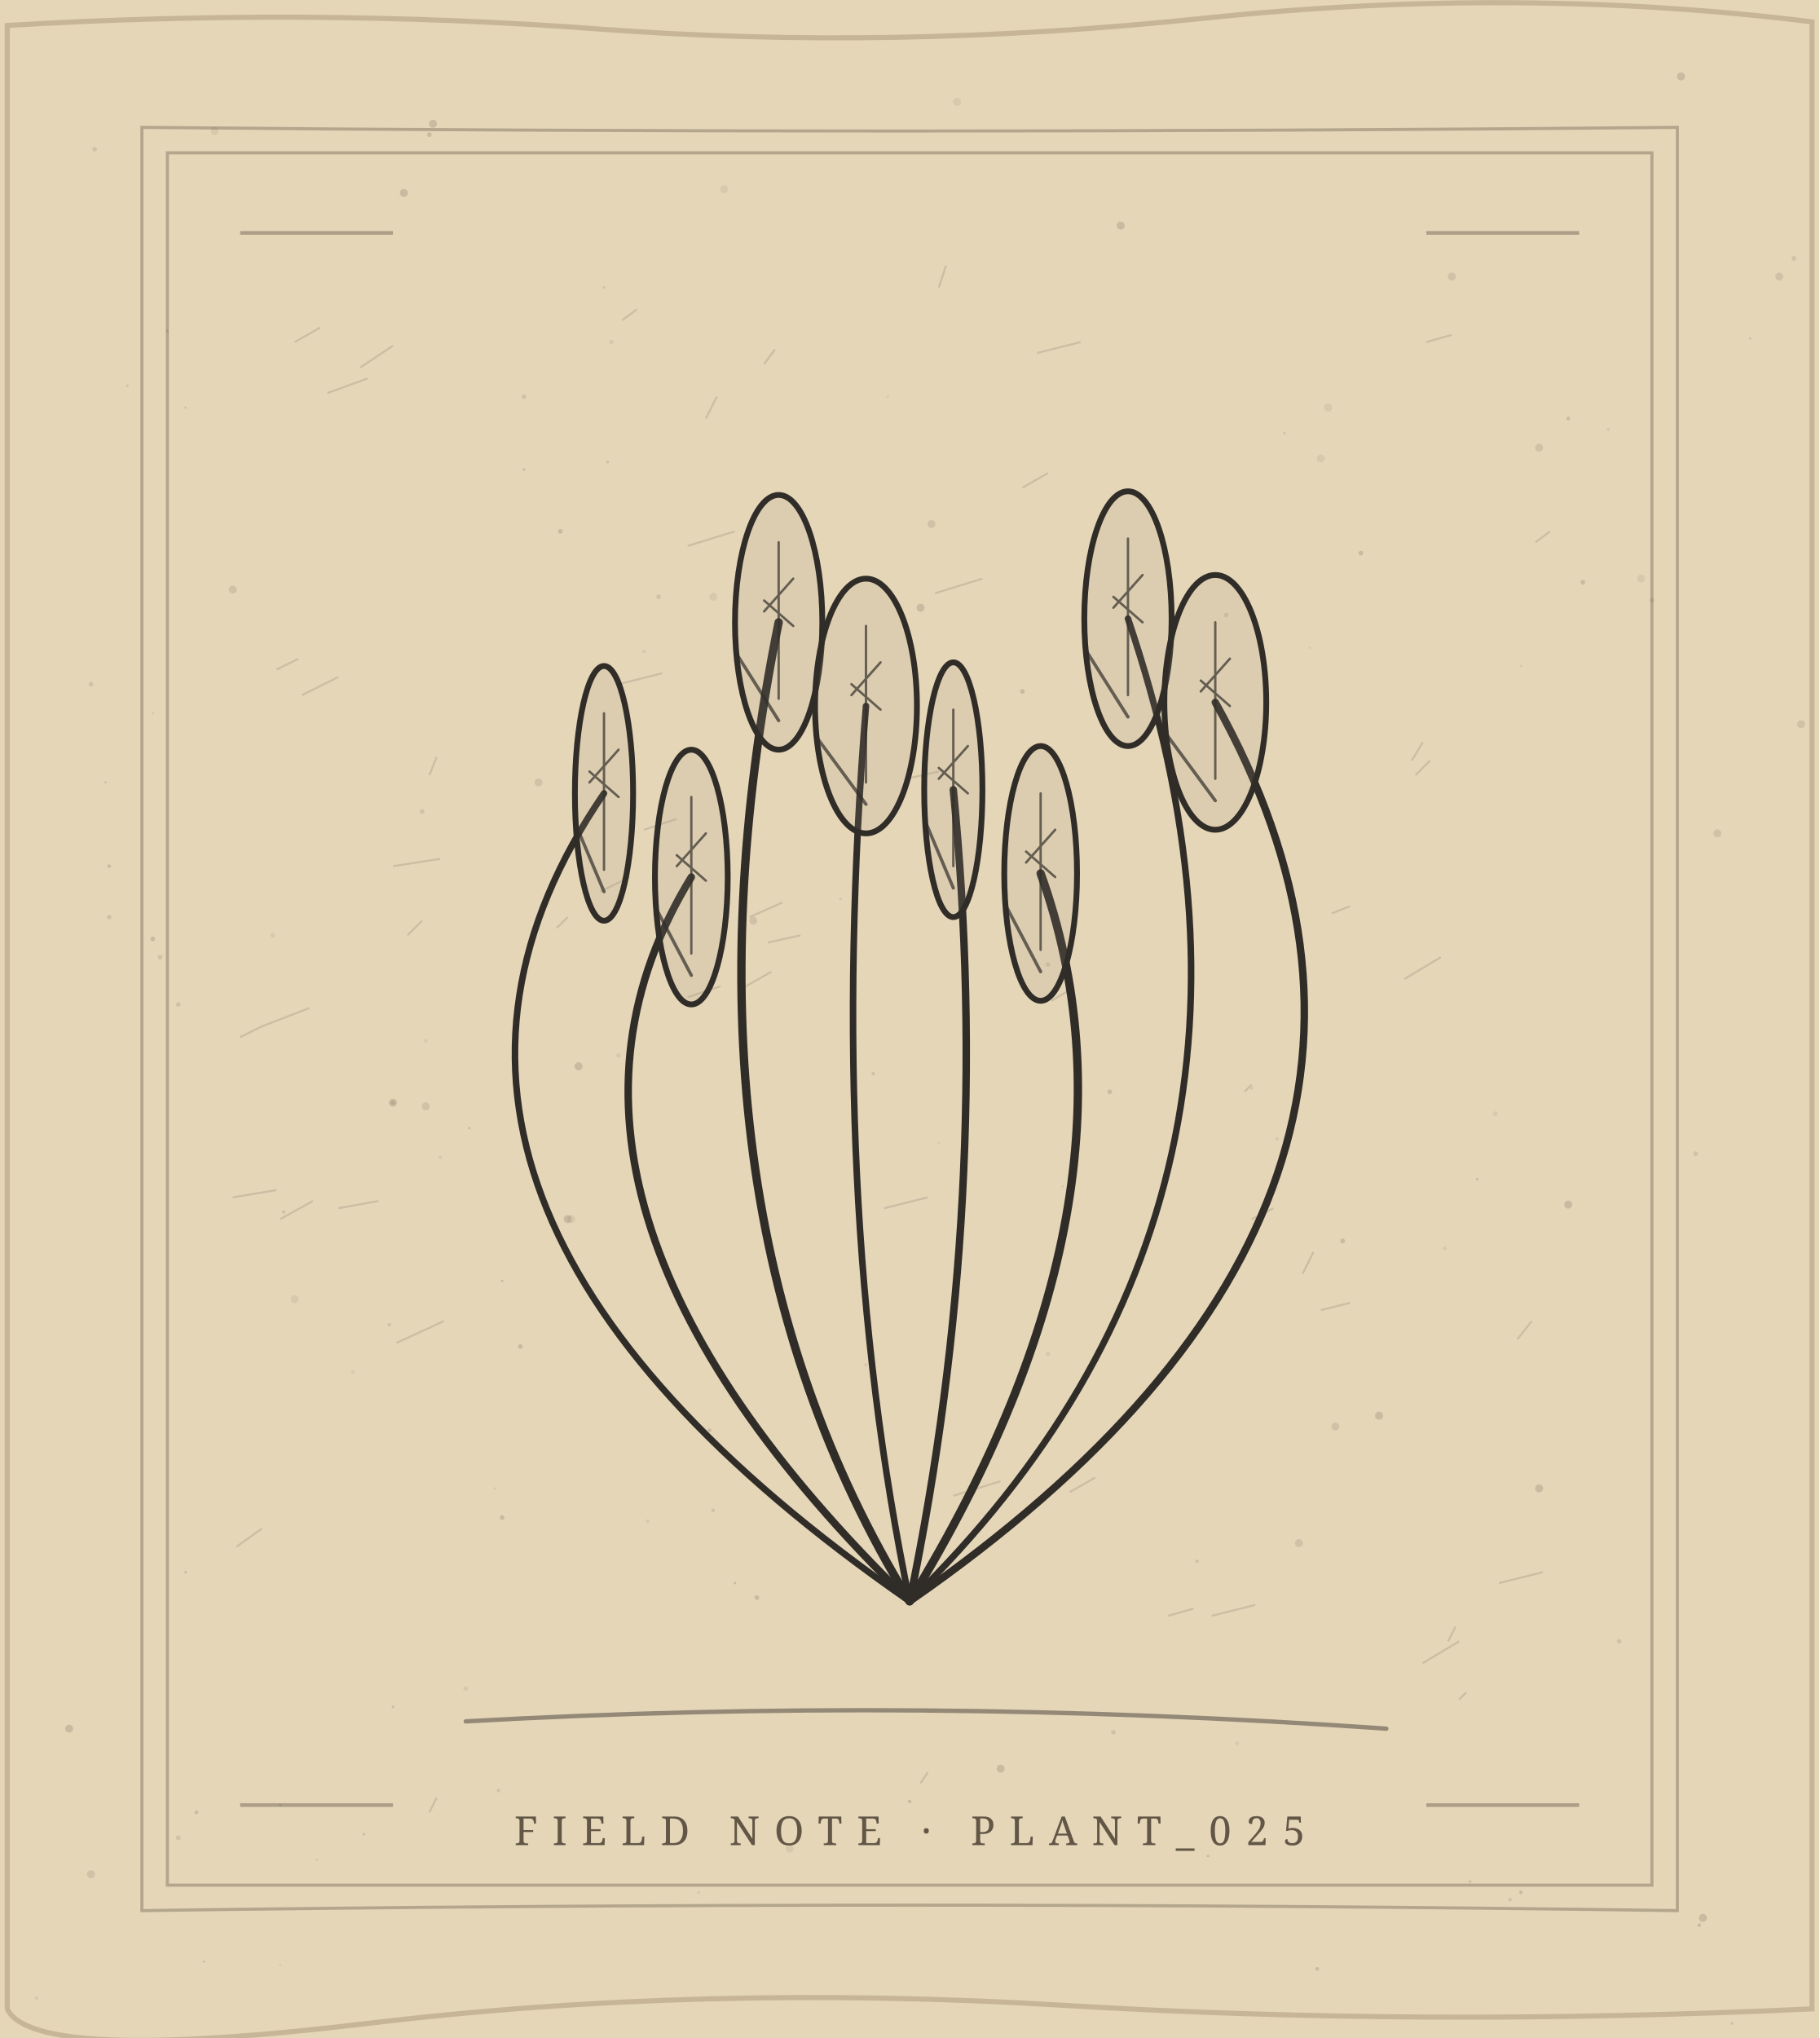
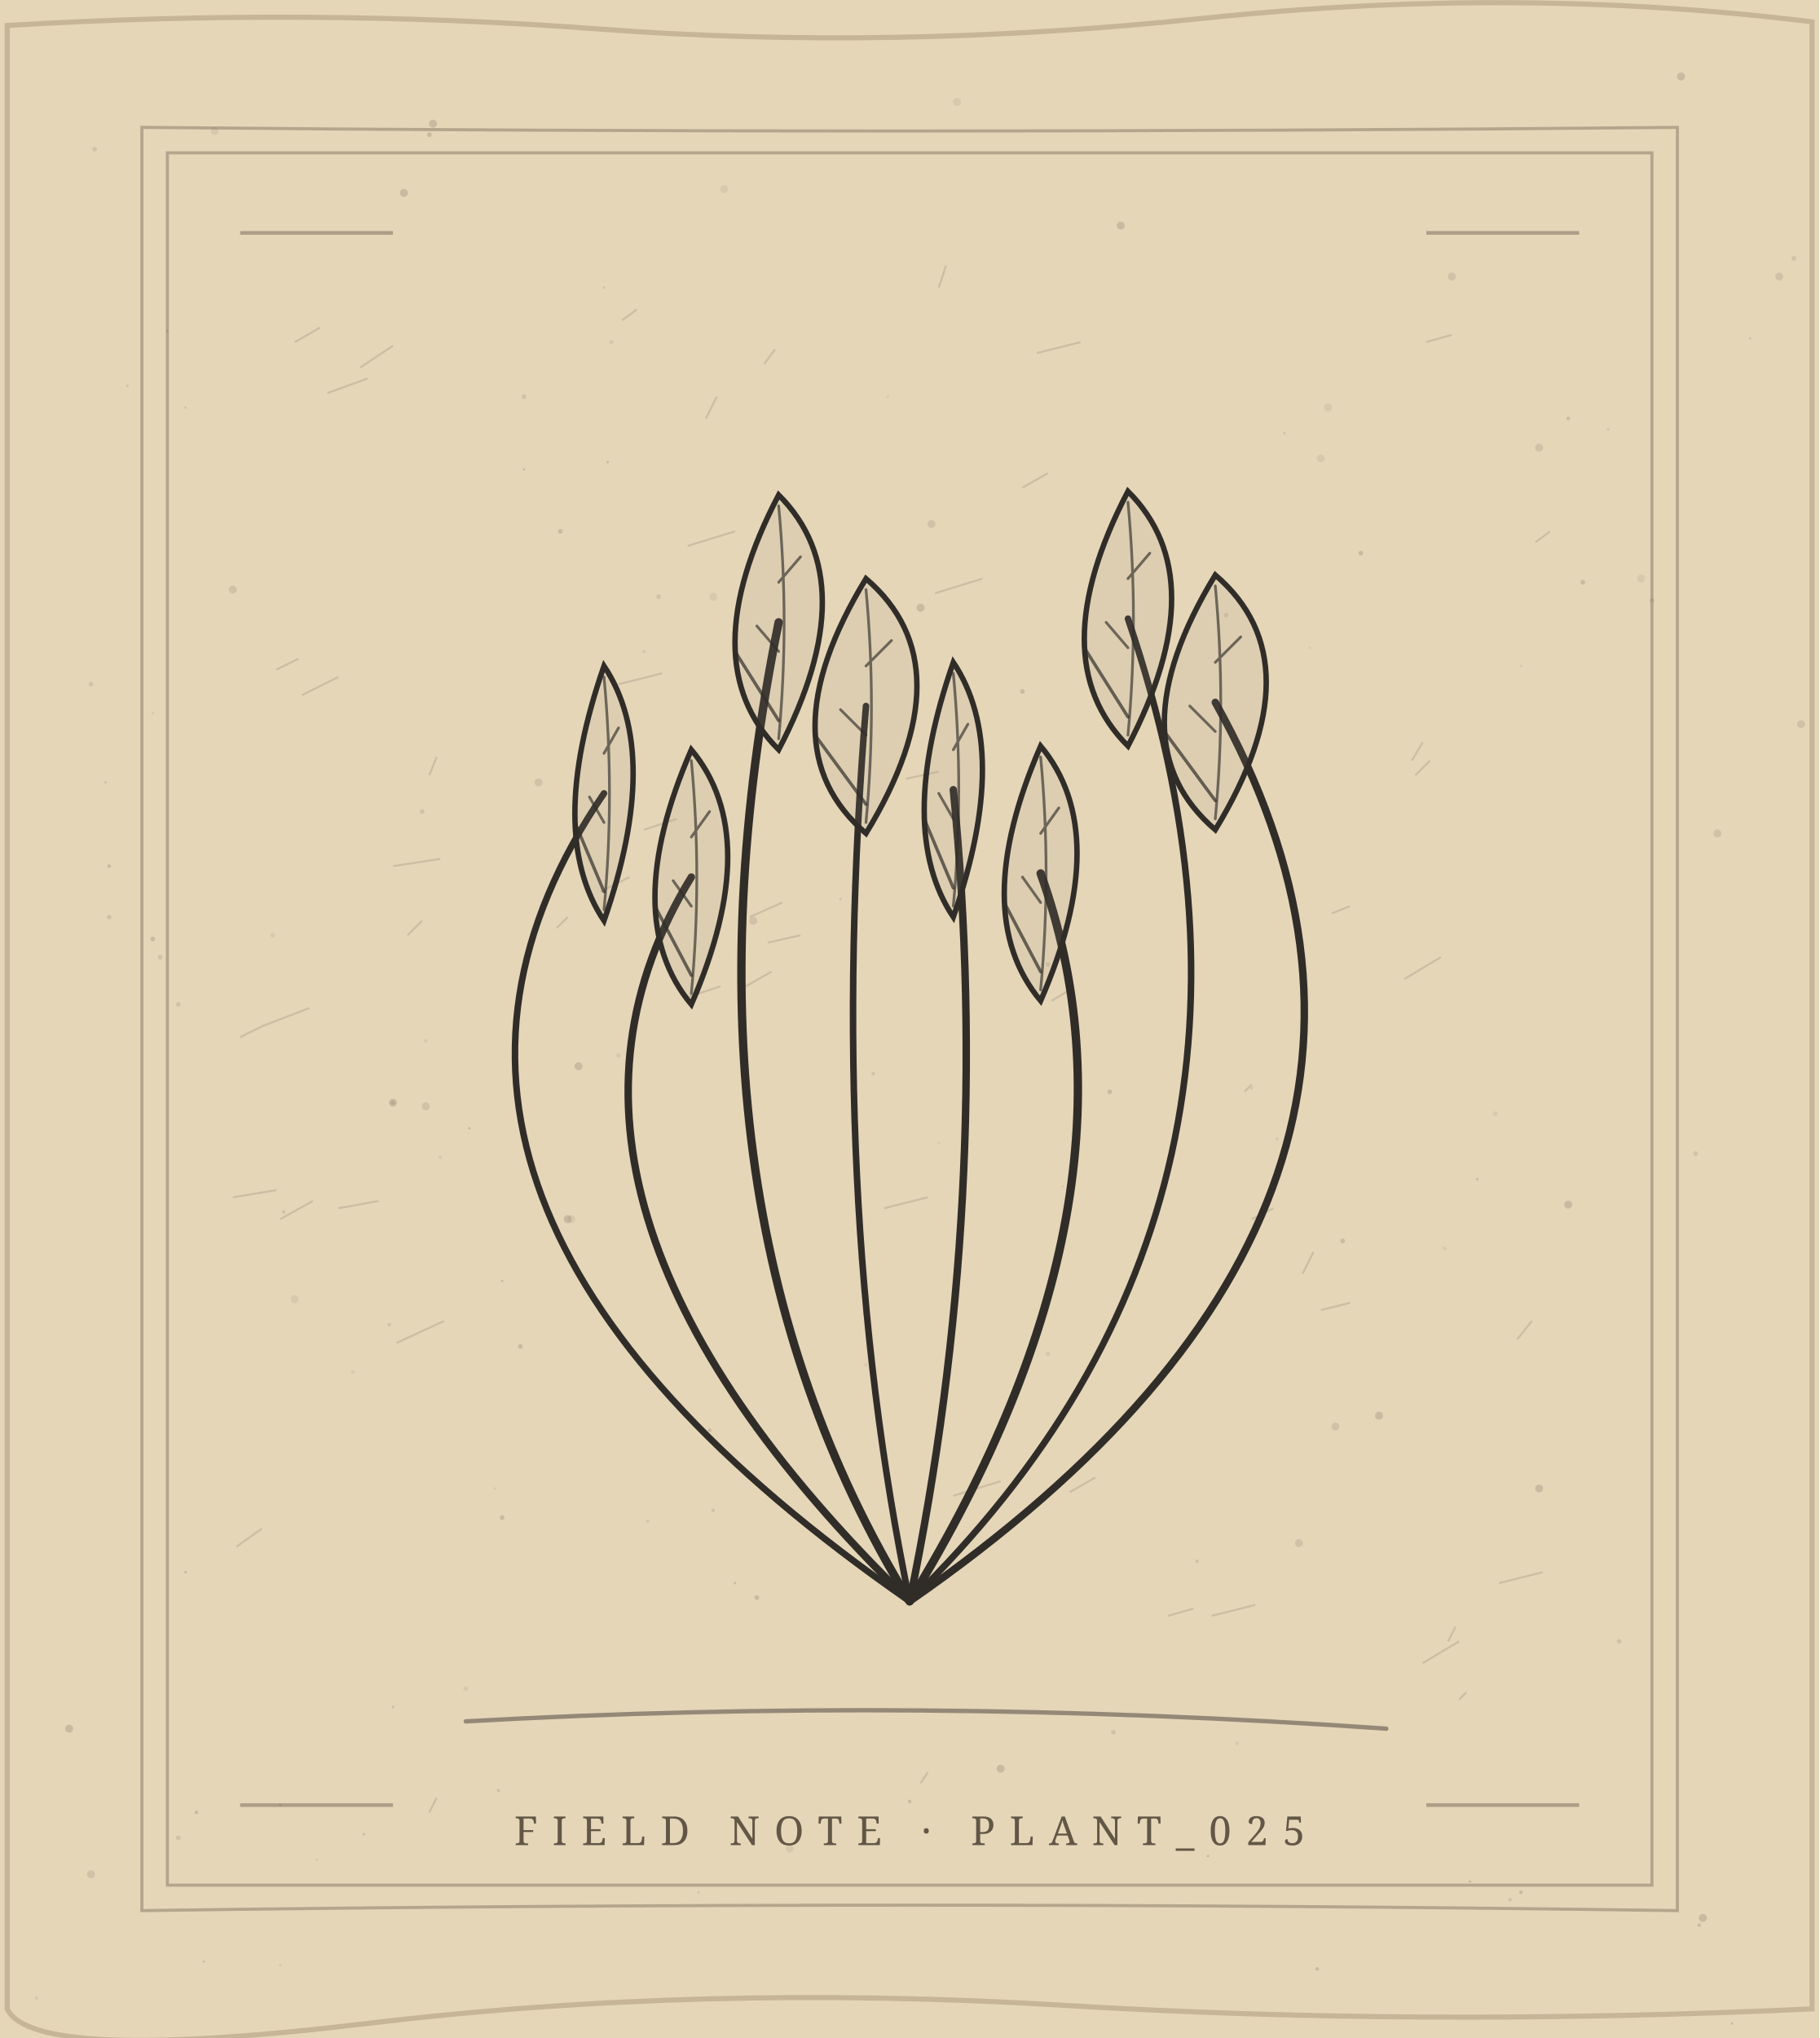
<svg xmlns="http://www.w3.org/2000/svg" viewBox="0 0 500 560" role="img" aria-label="Doğa defterinde kara kalem tür çizimi">
  <rect width="500" height="560" fill="#e5d6b8" />
  <path d="M2 7 Q85 2 165 8 T331 5 T498 6 V552 Q391 557 292 551 T101 556 T2 552 Z" fill="none" stroke="#9c8967" stroke-width="1.4" opacity=".42" />
  <path d="M39 35 Q246 37 461 35 V525 Q251 522 39 525 Z M46 42 H454 V518 H46 Z" fill="none" stroke="#776c57" stroke-width=".85" opacity=".46" />
  <path d="M66 64 h42 M392 64 h42 M66 496 h42 M392 496 h42" stroke="#655b4b" opacity=".45" />
  <circle cx="423" cy="123" r="1.1" fill="#736958" opacity="0.18" />
  <circle cx="263" cy="28" r="1.1" fill="#736958" opacity="0.12" />
  <circle cx="238" cy="375" r="0.5" fill="#736958" opacity="0.12" />
  <circle cx="418" cy="520" r="0.5" fill="#736958" opacity="0.25" />
  <circle cx="379" cy="389" r="1.1" fill="#736958" opacity="0.25" />
  <circle cx="29" cy="215" r="0.35" fill="#736958" opacity="0.18" />
  <circle cx="178" cy="418" r="0.5" fill="#736958" opacity="0.12" />
  <circle cx="363" cy="126" r="1.1" fill="#736958" opacity="0.12" />
  <circle cx="493" cy="71" r="0.65" fill="#736958" opacity="0.18" />
  <circle cx="281" cy="190" r="0.65" fill="#736958" opacity="0.25" />
  <circle cx="369" cy="341" r="0.65" fill="#736958" opacity="0.25" />
  <circle cx="19" cy="475" r="1.1" fill="#736958" opacity="0.25" />
  <circle cx="116" cy="223" r="0.65" fill="#736958" opacity="0.18" />
  <circle cx="157" cy="335" r="1.1" fill="#736958" opacity="0.12" />
  <circle cx="97" cy="377" r="0.5" fill="#736958" opacity="0.12" />
  <circle cx="250" cy="495" r="0.5" fill="#736958" opacity="0.25" />
  <circle cx="143" cy="370" r="0.65" fill="#736958" opacity="0.25" />
  <circle cx="445" cy="451" r="0.65" fill="#736958" opacity="0.18" />
  <circle cx="308" cy="62" r="1.1" fill="#736958" opacity="0.25" />
  <circle cx="42" cy="258" r="0.65" fill="#736958" opacity="0.25" />
  <circle cx="54" cy="498" r="0.5" fill="#736958" opacity="0.25" />
  <circle cx="423" cy="409" r="1.1" fill="#736958" opacity="0.25" />
  <circle cx="476" cy="556" r="0.35" fill="#736958" opacity="0.25" />
  <circle cx="495" cy="199" r="1.1" fill="#736958" opacity="0.18" />
  <circle cx="468" cy="527" r="1.1" fill="#736958" opacity="0.25" />
  <circle cx="167" cy="127" r="0.35" fill="#736958" opacity="0.25" />
  <circle cx="240" cy="295" r="0.5" fill="#736958" opacity="0.18" />
  <circle cx="196" cy="415" r="0.5" fill="#736958" opacity="0.18" />
  <circle cx="144" cy="129" r="0.35" fill="#736958" opacity="0.25" />
  <circle cx="128" cy="464" r="0.65" fill="#736958" opacity="0.12" />
  <circle cx="288" cy="372" r="0.65" fill="#736958" opacity="0.12" />
  <circle cx="56" cy="539" r="0.35" fill="#736958" opacity="0.18" />
  <circle cx="332" cy="510" r="0.35" fill="#736958" opacity="0.25" />
  <circle cx="118" cy="37" r="0.65" fill="#736958" opacity="0.25" />
  <circle cx="365" cy="112" r="1.1" fill="#736958" opacity="0.12" />
  <circle cx="25" cy="515" r="1.1" fill="#736958" opacity="0.18" />
  <circle cx="51" cy="112" r="0.35" fill="#736958" opacity="0.18" />
  <circle cx="340" cy="479" r="0.5" fill="#736958" opacity="0.12" />
  <circle cx="107" cy="364" r="0.5" fill="#736958" opacity="0.18" />
  <circle cx="119" cy="34" r="1.1" fill="#736958" opacity="0.25" />
  <circle cx="100" cy="504" r="0.35" fill="#736958" opacity="0.25" />
  <circle cx="49" cy="505" r="0.65" fill="#736958" opacity="0.18" />
  <circle cx="217" cy="508" r="1.1" fill="#736958" opacity="0.12" />
  <circle cx="208" cy="439" r="0.65" fill="#736958" opacity="0.25" />
  <circle cx="329" cy="429" r="0.5" fill="#736958" opacity="0.18" />
  <circle cx="442" cy="118" r="0.35" fill="#736958" opacity="0.18" />
  <circle cx="357" cy="424" r="1.1" fill="#736958" opacity="0.18" />
  <circle cx="462" cy="21" r="1.1" fill="#736958" opacity="0.25" />
  <circle cx="292" cy="326" r="0.35" fill="#736958" opacity="0.12" />
  <circle cx="117" cy="304" r="1.1" fill="#736958" opacity="0.18" />
  <circle cx="451" cy="159" r="1.1" fill="#736958" opacity="0.12" />
  <circle cx="207" cy="253" r="1.1" fill="#736958" opacity="0.18" />
  <circle cx="196" cy="164" r="1.1" fill="#736958" opacity="0.12" />
  <circle cx="59" cy="36" r="1.1" fill="#736958" opacity="0.12" />
  <circle cx="108" cy="303" r="0.65" fill="#736958" opacity="0.18" />
  <circle cx="30" cy="252" r="0.65" fill="#736958" opacity="0.18" />
  <circle cx="244" cy="109" r="0.35" fill="#736958" opacity="0.12" />
  <circle cx="431" cy="115" r="0.5" fill="#736958" opacity="0.25" />
  <circle cx="44" cy="263" r="0.65" fill="#736958" opacity="0.18" />
  <circle cx="305" cy="300" r="0.65" fill="#736958" opacity="0.25" />
  <circle cx="25" cy="188" r="0.65" fill="#736958" opacity="0.18" />
  <circle cx="166" cy="79" r="0.35" fill="#736958" opacity="0.18" />
  <circle cx="159" cy="293" r="1.1" fill="#736958" opacity="0.25" />
  <circle cx="181" cy="164" r="0.65" fill="#736958" opacity="0.18" />
  <circle cx="199" cy="52" r="1.1" fill="#736958" opacity="0.12" />
  <circle cx="77" cy="496" r="0.35" fill="#736958" opacity="0.25" />
  <circle cx="177" cy="179" r="0.5" fill="#736958" opacity="0.12" />
  <circle cx="231" cy="247" r="0.35" fill="#736958" opacity="0.18" />
  <circle cx="42" cy="196" r="0.35" fill="#736958" opacity="0.12" />
  <circle cx="49" cy="276" r="0.65" fill="#736958" opacity="0.18" />
  <circle cx="418" cy="183" r="0.35" fill="#736958" opacity="0.12" />
  <circle cx="78" cy="333" r="0.5" fill="#736958" opacity="0.18" />
  <circle cx="121" cy="318" r="0.5" fill="#736958" opacity="0.12" />
  <circle cx="156" cy="335" r="1.1" fill="#736958" opacity="0.25" />
  <circle cx="435" cy="160" r="0.65" fill="#736958" opacity="0.25" />
  <circle cx="35" cy="106" r="0.35" fill="#736958" opacity="0.18" />
  <circle cx="374" cy="152" r="0.65" fill="#736958" opacity="0.25" />
  <circle cx="344" cy="299" r="0.5" fill="#736958" opacity="0.12" />
  <circle cx="77" cy="540" r="0.35" fill="#736958" opacity="0.12" />
  <circle cx="138" cy="352" r="0.35" fill="#736958" opacity="0.25" />
  <circle cx="81" cy="357" r="1.1" fill="#736958" opacity="0.12" />
  <circle cx="138" cy="417" r="0.65" fill="#736958" opacity="0.25" />
  <circle cx="454" cy="165" r="0.65" fill="#736958" opacity="0.18" />
  <circle cx="399" cy="76" r="1.1" fill="#736958" opacity="0.18" />
  <circle cx="136" cy="409" r="0.35" fill="#736958" opacity="0.12" />
  <circle cx="466" cy="317" r="0.65" fill="#736958" opacity="0.18" />
  <circle cx="108" cy="469" r="0.35" fill="#736958" opacity="0.25" />
  <circle cx="117" cy="286" r="0.5" fill="#736958" opacity="0.12" />
  <circle cx="472" cy="229" r="1.1" fill="#736958" opacity="0.18" />
  <circle cx="46" cy="91" r="0.35" fill="#736958" opacity="0.25" />
  <circle cx="353" cy="119" r="0.35" fill="#736958" opacity="0.18" />
  <circle cx="351" cy="313" r="0.5" fill="#736958" opacity="0.12" />
  <circle cx="195" cy="393" r="0.5" fill="#736958" opacity="0.25" />
  <circle cx="288" cy="265" r="0.65" fill="#736958" opacity="0.18" />
  <circle cx="415" cy="522" r="0.5" fill="#736958" opacity="0.18" />
  <circle cx="367" cy="392" r="1.1" fill="#736958" opacity="0.18" />
  <circle cx="137" cy="492" r="0.5" fill="#736958" opacity="0.18" />
  <circle cx="10" cy="549" r="0.5" fill="#736958" opacity="0.12" />
  <circle cx="30" cy="238" r="0.5" fill="#736958" opacity="0.25" />
  <circle cx="406" cy="324" r="0.35" fill="#736958" opacity="0.25" />
  <circle cx="404" cy="517" r="0.35" fill="#736958" opacity="0.25" />
  <circle cx="129" cy="310" r="0.35" fill="#736958" opacity="0.25" />
  <circle cx="431" cy="331" r="1.1" fill="#736958" opacity="0.25" />
  <circle cx="337" cy="169" r="0.65" fill="#736958" opacity="0.18" />
  <circle cx="154" cy="146" r="0.65" fill="#736958" opacity="0.25" />
  <circle cx="87" cy="511" r="0.35" fill="#736958" opacity="0.12" />
  <circle cx="360" cy="178" r="0.35" fill="#736958" opacity="0.12" />
  <circle cx="26" cy="41" r="0.65" fill="#736958" opacity="0.18" />
  <circle cx="75" cy="257" r="0.65" fill="#736958" opacity="0.12" />
  <circle cx="258" cy="314" r="0.35" fill="#736958" opacity="0.12" />
  <circle cx="489" cy="76" r="1.1" fill="#736958" opacity="0.18" />
  <circle cx="111" cy="53" r="1.1" fill="#736958" opacity="0.25" />
  <circle cx="467" cy="529" r="0.5" fill="#736958" opacity="0.25" />
  <circle cx="148" cy="215" r="1.1" fill="#736958" opacity="0.18" />
  <circle cx="306" cy="476" r="0.65" fill="#736958" opacity="0.18" />
  <circle cx="51" cy="432" r="0.35" fill="#736958" opacity="0.25" />
  <circle cx="64" cy="162" r="1.1" fill="#736958" opacity="0.18" />
  <circle cx="108" cy="303" r="1.1" fill="#736958" opacity="0.25" />
  <circle cx="170" cy="290" r="0.65" fill="#736958" opacity="0.12" />
  <circle cx="481" cy="93" r="0.35" fill="#736958" opacity="0.18" />
  <circle cx="168" cy="94" r="0.65" fill="#736958" opacity="0.12" />
  <circle cx="256" cy="144" r="1.1" fill="#736958" opacity="0.18" />
  <circle cx="397" cy="343" r="0.5" fill="#736958" opacity="0.12" />
  <circle cx="362" cy="541" r="0.5" fill="#736958" opacity="0.25" />
  <circle cx="202" cy="435" r="0.35" fill="#736958" opacity="0.25" />
  <circle cx="253" cy="167" r="1.1" fill="#736958" opacity="0.25" />
  <circle cx="275" cy="486" r="1.1" fill="#736958" opacity="0.25" />
  <circle cx="144" cy="109" r="0.65" fill="#736958" opacity="0.18" />
  <circle cx="192" cy="520" r="0.35" fill="#736958" opacity="0.18" />
  <circle cx="411" cy="306" r="0.65" fill="#736958" opacity="0.12" />
  <path d="M398 451 l2 -4" stroke="#736958" stroke-width=".55" opacity=".22" />
  <path d="M109 369 l13 -6" stroke="#736958" stroke-width=".55" opacity=".22" />
  <path d="M189 150 l13 -4" stroke="#736958" stroke-width=".55" opacity=".22" />
  <path d="M412 435 l12 -3" stroke="#736958" stroke-width=".55" opacity=".22" />
  <path d="M76 184 l6 -3" stroke="#736958" stroke-width=".55" opacity=".22" />
  <path d="M253 490 l2 -3" stroke="#736958" stroke-width=".55" opacity=".22" />
  <path d="M401 467 l2 -2" stroke="#736958" stroke-width=".55" opacity=".22" />
  <path d="M165 245 l8 -4" stroke="#736958" stroke-width=".55" opacity=".22" />
  <path d="M249 214 l9 -2" stroke="#736958" stroke-width=".55" opacity=".22" />
  <path d="M391 457 l10 -6" stroke="#736958" stroke-width=".55" opacity=".22" />
  <path d="M210 100 l3 -4" stroke="#736958" stroke-width=".55" opacity=".22" />
  <path d="M342 300 l2 -2" stroke="#736958" stroke-width=".55" opacity=".22" />
  <path d="M77 335 l9 -5" stroke="#736958" stroke-width=".55" opacity=".22" />
  <path d="M211 259 l9 -2" stroke="#736958" stroke-width=".55" opacity=".22" />
  <path d="M118 213 l2 -5" stroke="#736958" stroke-width=".55" opacity=".22" />
  <path d="M321 444 l7 -2" stroke="#736958" stroke-width=".55" opacity=".22" />
  <path d="M81 94 l7 -4" stroke="#736958" stroke-width=".55" opacity=".22" />
  <path d="M65 425 l7 -5" stroke="#736958" stroke-width=".55" opacity=".22" />
  <path d="M177 228 l9 -3" stroke="#736958" stroke-width=".55" opacity=".22" />
  <path d="M72 282 l13 -5" stroke="#736958" stroke-width=".55" opacity=".22" />
  <path d="M90 108 l11 -4" stroke="#736958" stroke-width=".55" opacity=".22" />
  <path d="M389 213 l4 -4" stroke="#736958" stroke-width=".55" opacity=".22" />
  <path d="M417 368 l4 -5" stroke="#736958" stroke-width=".55" opacity=".22" />
  <path d="M262 411 l13 -4" stroke="#736958" stroke-width=".55" opacity=".22" />
  <path d="M189 274 l9 -3" stroke="#736958" stroke-width=".55" opacity=".22" />
  <path d="M243 332 l12 -3" stroke="#736958" stroke-width=".55" opacity=".22" />
  <path d="M153 255 l3 -3" stroke="#736958" stroke-width=".55" opacity=".22" />
  <path d="M108 238 l13 -2" stroke="#736958" stroke-width=".55" opacity=".22" />
  <path d="M422 149 l4 -3" stroke="#736958" stroke-width=".55" opacity=".22" />
  <path d="M64 329 l12 -2" stroke="#736958" stroke-width=".55" opacity=".22" />
  <path d="M66 285 l6 -3" stroke="#736958" stroke-width=".55" opacity=".22" />
  <path d="M257 163 l13 -4" stroke="#736958" stroke-width=".55" opacity=".22" />
  <path d="M112 257 l4 -4" stroke="#736958" stroke-width=".55" opacity=".22" />
  <path d="M171 88 l4 -3" stroke="#736958" stroke-width=".55" opacity=".22" />
  <path d="M194 115 l3 -6" stroke="#736958" stroke-width=".55" opacity=".22" />
  <path d="M294 410 l7 -4" stroke="#736958" stroke-width=".55" opacity=".22" />
  <path d="M118 498 l2 -4" stroke="#736958" stroke-width=".55" opacity=".22" />
  <path d="M289 275 l5 -3" stroke="#736958" stroke-width=".55" opacity=".22" />
  <path d="M281 134 l7 -4" stroke="#736958" stroke-width=".55" opacity=".22" />
  <path d="M83 191 l10 -5" stroke="#736958" stroke-width=".55" opacity=".22" />
  <path d="M363 360 l8 -2" stroke="#736958" stroke-width=".55" opacity=".22" />
  <path d="M333 444 l12 -3" stroke="#736958" stroke-width=".55" opacity=".22" />
  <path d="M344 335 l6 -3" stroke="#736958" stroke-width=".55" opacity=".22" />
  <path d="M170 188 l12 -3" stroke="#736958" stroke-width=".55" opacity=".22" />
  <path d="M99 101 l9 -6" stroke="#736958" stroke-width=".55" opacity=".22" />
  <path d="M285 97 l12 -3" stroke="#736958" stroke-width=".55" opacity=".22" />
  <path d="M392 94 l7 -2" stroke="#736958" stroke-width=".55" opacity=".22" />
  <path d="M366 251 l5 -2" stroke="#736958" stroke-width=".55" opacity=".22" />
  <path d="M258 79 l2 -6" stroke="#736958" stroke-width=".55" opacity=".22" />
  <path d="M388 209 l3 -5" stroke="#736958" stroke-width=".55" opacity=".22" />
  <path d="M358 350 l3 -6" stroke="#736958" stroke-width=".55" opacity=".22" />
  <path d="M206 252 l9 -4" stroke="#736958" stroke-width=".55" opacity=".22" />
  <path d="M205 271 l7 -4" stroke="#736958" stroke-width=".55" opacity=".22" />
  <path d="M93 332 l11 -2" stroke="#736958" stroke-width=".55" opacity=".22" />
  <path d="M386 269 l10 -6" stroke="#736958" stroke-width=".55" opacity=".22" />
  <path d="M250 440 Q90 329 166.0 218" fill="none" stroke="#302d29" stroke-width="1.8" stroke-linecap="round" stroke-linejoin="round" opacity="1" />
-   <ellipse cx="166.0" cy="218" rx="8" ry="35" fill="#a89c8326" stroke="#302d29" stroke-width="1.6" />
-   <path d="M166.0 196 l0 43 M162.0 212 l8 7 M170.0 206 l-8 9" fill="none" stroke="#302d29" stroke-width="0.65" stroke-linecap="round" stroke-linejoin="round" opacity="0.7" />
+   <path d="M166 183 Q182 207 166 253 Q150 229 166 183 Z" fill="#a89c8320" stroke="#302d29" stroke-width="1.5" />
+   <path d="M166 186 Q169 218 166 250 M166 207 l4 -7 M166 226 l-4 -7" fill="none" stroke="#302d29" stroke-width="0.75" stroke-linecap="round" stroke-linejoin="round" opacity="0.65" />
  <path d="M166.0 245 l-8 -19" fill="none" stroke="#302d29" stroke-width="0.9" stroke-linecap="round" stroke-linejoin="round" opacity="0.7" />
  <path d="M250 440 Q136 329 190.0 241" fill="none" stroke="#302d29" stroke-width="2.05" stroke-linecap="round" stroke-linejoin="round" opacity="1" />
-   <ellipse cx="190.0" cy="241" rx="10" ry="35" fill="#a89c8326" stroke="#302d29" stroke-width="1.6" />
-   <path d="M190.0 219 l0 43 M186.0 235 l8 7 M194.0 229 l-8 9" fill="none" stroke="#302d29" stroke-width="0.65" stroke-linecap="round" stroke-linejoin="round" opacity="0.7" />
+   <path d="M190 206 Q210 230 190 276 Q170 252 190 206 Z" fill="#a89c8320" stroke="#302d29" stroke-width="1.5" />
+   <path d="M190 209 Q193 241 190 273 M190 230 l5 -7 M190 249 l-5 -7" fill="none" stroke="#302d29" stroke-width="0.75" stroke-linecap="round" stroke-linejoin="round" opacity="0.65" />
  <path d="M190.0 268 l-10 -19" fill="none" stroke="#302d29" stroke-width="0.9" stroke-linecap="round" stroke-linejoin="round" opacity="0.7" />
  <path d="M250 440 Q182 329 214.0 171" fill="none" stroke="#302d29" stroke-width="2.3" stroke-linecap="round" stroke-linejoin="round" opacity="1" />
-   <ellipse cx="214.0" cy="171" rx="12" ry="35" fill="#a89c8326" stroke="#302d29" stroke-width="1.6" />
-   <path d="M214.0 149 l0 43 M210.0 165 l8 7 M218.0 159 l-8 9" fill="none" stroke="#302d29" stroke-width="0.65" stroke-linecap="round" stroke-linejoin="round" opacity="0.7" />
+   <path d="M214 136 Q238 160 214 206 Q190 182 214 136 Z" fill="#a89c8320" stroke="#302d29" stroke-width="1.5" />
+   <path d="M214 139 Q217 171 214 203 M214 160 l6 -7 M214 179 l-6 -7" fill="none" stroke="#302d29" stroke-width="0.75" stroke-linecap="round" stroke-linejoin="round" opacity="0.65" />
  <path d="M214.0 198 l-12 -19" fill="none" stroke="#302d29" stroke-width="0.9" stroke-linecap="round" stroke-linejoin="round" opacity="0.7" />
  <path d="M250 440 Q227 329 238.0 194" fill="none" stroke="#302d29" stroke-width="1.8" stroke-linecap="round" stroke-linejoin="round" opacity="1" />
-   <ellipse cx="238.0" cy="194" rx="14" ry="35" fill="#a89c8326" stroke="#302d29" stroke-width="1.6" />
-   <path d="M238.0 172 l0 43 M234.0 188 l8 7 M242.0 182 l-8 9" fill="none" stroke="#302d29" stroke-width="0.65" stroke-linecap="round" stroke-linejoin="round" opacity="0.7" />
+   <path d="M238 159 Q266 183 238 229 Q210 205 238 159 Z" fill="#a89c8320" stroke="#302d29" stroke-width="1.5" />
+   <path d="M238 162 Q241 194 238 226 M238 183 l7 -7 M238 202 l-7 -7" fill="none" stroke="#302d29" stroke-width="0.75" stroke-linecap="round" stroke-linejoin="round" opacity="0.65" />
  <path d="M238.0 221 l-14 -19" fill="none" stroke="#302d29" stroke-width="0.9" stroke-linecap="round" stroke-linejoin="round" opacity="0.7" />
  <path d="M250 440 Q273 329 262.0 217" fill="none" stroke="#302d29" stroke-width="2.05" stroke-linecap="round" stroke-linejoin="round" opacity="1" />
-   <ellipse cx="262.0" cy="217" rx="8" ry="35" fill="#a89c8326" stroke="#302d29" stroke-width="1.6" />
-   <path d="M262.0 195 l0 43 M258.0 211 l8 7 M266.0 205 l-8 9" fill="none" stroke="#302d29" stroke-width="0.65" stroke-linecap="round" stroke-linejoin="round" opacity="0.7" />
+   <path d="M262 182 Q278 206 262 252 Q246 228 262 182 Z" fill="#a89c8320" stroke="#302d29" stroke-width="1.5" />
+   <path d="M262 185 Q265 217 262 249 M262 206 l4 -7 M262 225 l-4 -7" fill="none" stroke="#302d29" stroke-width="0.75" stroke-linecap="round" stroke-linejoin="round" opacity="0.65" />
  <path d="M262.0 244 l-8 -19" fill="none" stroke="#302d29" stroke-width="0.9" stroke-linecap="round" stroke-linejoin="round" opacity="0.7" />
  <path d="M250 440 Q318 329 286.0 240" fill="none" stroke="#302d29" stroke-width="2.3" stroke-linecap="round" stroke-linejoin="round" opacity="1" />
-   <ellipse cx="286.0" cy="240" rx="10" ry="35" fill="#a89c8326" stroke="#302d29" stroke-width="1.6" />
-   <path d="M286.0 218 l0 43 M282.0 234 l8 7 M290.0 228 l-8 9" fill="none" stroke="#302d29" stroke-width="0.65" stroke-linecap="round" stroke-linejoin="round" opacity="0.7" />
+   <path d="M286 205 Q306 229 286 275 Q266 251 286 205 Z" fill="#a89c8320" stroke="#302d29" stroke-width="1.5" />
+   <path d="M286 208 Q289 240 286 272 M286 229 l5 -7 M286 248 l-5 -7" fill="none" stroke="#302d29" stroke-width="0.75" stroke-linecap="round" stroke-linejoin="round" opacity="0.65" />
  <path d="M286.0 267 l-10 -19" fill="none" stroke="#302d29" stroke-width="0.9" stroke-linecap="round" stroke-linejoin="round" opacity="0.7" />
  <path d="M250 440 Q364 329 310.0 170" fill="none" stroke="#302d29" stroke-width="1.8" stroke-linecap="round" stroke-linejoin="round" opacity="1" />
-   <ellipse cx="310.0" cy="170" rx="12" ry="35" fill="#a89c8326" stroke="#302d29" stroke-width="1.6" />
-   <path d="M310.0 148 l0 43 M306.0 164 l8 7 M314.0 158 l-8 9" fill="none" stroke="#302d29" stroke-width="0.65" stroke-linecap="round" stroke-linejoin="round" opacity="0.7" />
+   <path d="M310 135 Q334 159 310 205 Q286 181 310 135 Z" fill="#a89c8320" stroke="#302d29" stroke-width="1.5" />
+   <path d="M310 138 Q313 170 310 202 M310 159 l6 -7 M310 178 l-6 -7" fill="none" stroke="#302d29" stroke-width="0.75" stroke-linecap="round" stroke-linejoin="round" opacity="0.65" />
  <path d="M310.0 197 l-12 -19" fill="none" stroke="#302d29" stroke-width="0.9" stroke-linecap="round" stroke-linejoin="round" opacity="0.7" />
  <path d="M250 440 Q410 329 334.0 193" fill="none" stroke="#302d29" stroke-width="2.05" stroke-linecap="round" stroke-linejoin="round" opacity="1" />
-   <ellipse cx="334.0" cy="193" rx="14" ry="35" fill="#a89c8326" stroke="#302d29" stroke-width="1.6" />
-   <path d="M334.0 171 l0 43 M330.0 187 l8 7 M338.0 181 l-8 9" fill="none" stroke="#302d29" stroke-width="0.65" stroke-linecap="round" stroke-linejoin="round" opacity="0.7" />
+   <path d="M334 158 Q362 182 334 228 Q306 204 334 158 Z" fill="#a89c8320" stroke="#302d29" stroke-width="1.5" />
+   <path d="M334 161 Q337 193 334 225 M334 182 l7 -7 M334 201 l-7 -7" fill="none" stroke="#302d29" stroke-width="0.75" stroke-linecap="round" stroke-linejoin="round" opacity="0.65" />
  <path d="M334.0 220 l-14 -19" fill="none" stroke="#302d29" stroke-width="0.9" stroke-linecap="round" stroke-linejoin="round" opacity="0.7" />
  <path d="M128 473 Q252 466 381 475" fill="none" stroke="#302d29" stroke-width="1.2" stroke-linecap="round" stroke-linejoin="round" opacity="0.45" />
  <text x="250" y="507" text-anchor="middle" fill="#625746" font-size="11" font-family="serif" letter-spacing="4">FIELD NOTE · PLANT_025</text>
</svg>
